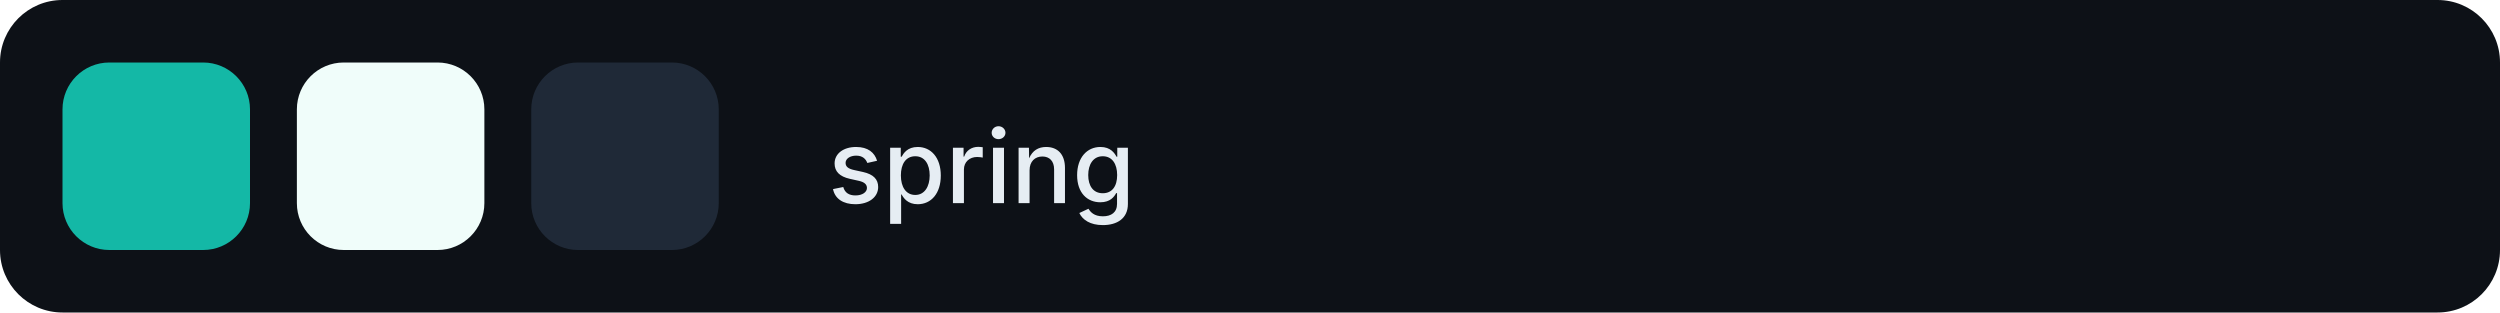
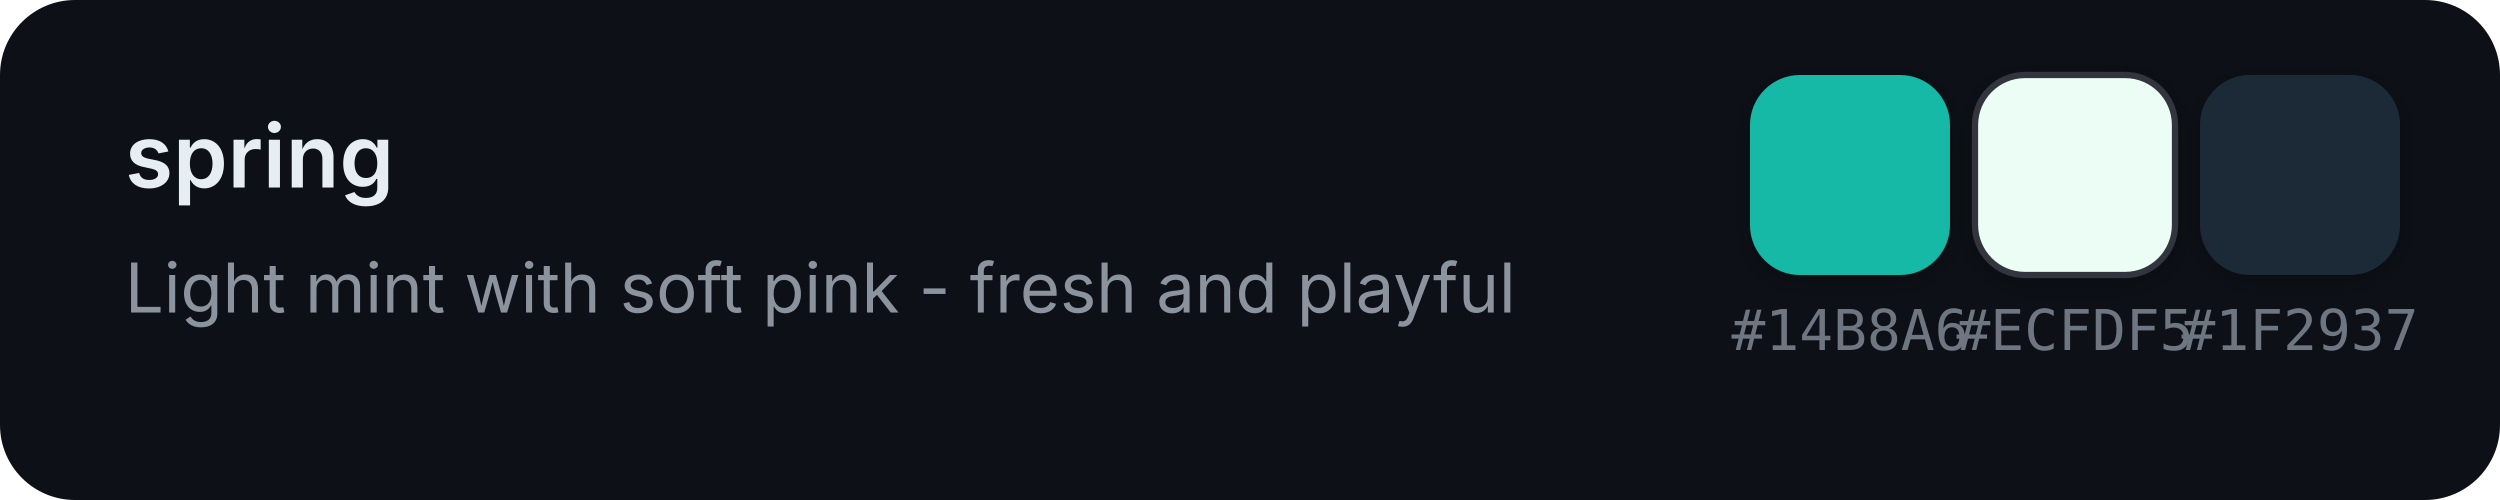
- <svg xmlns="http://www.w3.org/2000/svg" width="320" height="40" viewBox="0 0 320 40">
-   <rect width="320" height="40" fill="#0d1117" rx="8" />
-   <text x="106" y="26" font-family="system-ui, -apple-system, sans-serif" font-size="13" font-weight="500" fill="#e6edf3">spring</text>
-   <rect x="8" y="8" width="24" height="24" rx="6" fill="#14B8A6" />
-   <rect x="38" y="8" width="24" height="24" rx="6" fill="#F0FDFA" />
-   <rect x="68" y="8" width="24" height="24" rx="6" fill="#1F2937" />
+ <svg xmlns="http://www.w3.org/2000/svg" width="400" height="80" viewBox="0 0 400 80">
+   <defs>
+     <style>
+       .bg { fill: #0d1117; }
+       .text { font-family: system-ui, -apple-system, sans-serif; fill: #e6edf3; }
+       .label { font-size: 14px; font-weight: 600; }
+       .desc { font-size: 11px; fill: #8b949e; }
+       .hex { font-size: 9px; fill: #6e7681; font-family: 'JetBrains Mono', monospace; }
+     </style>
+     <filter id="shadow" x="-20%" y="-20%" width="140%" height="140%">
+       <feDropShadow dx="0" dy="1" stdDeviation="2" flood-opacity="0.3" />
+     </filter>
+   </defs>
+   <rect width="400" height="80" fill="#0d1117" rx="12" />
+   <text x="20" y="30" class="text label">spring</text>
+   <text x="20" y="50" class="text desc">Light mint with soft pink - fresh and playful</text>
+   <rect x="280" y="12" width="32" height="32" rx="8" fill="#14B8A6" filter="url(#shadow)" />
+   <text x="296" y="56" class="hex" text-anchor="middle">#14B8A6</text>
+   <rect x="316" y="12" width="32" height="32" rx="8" fill="#ECFDF5" stroke="#30363d" stroke-width="1" filter="url(#shadow)" />
+   <text x="332" y="56" class="hex" text-anchor="middle">#ECFDF5</text>
+   <rect x="352" y="12" width="32" height="32" rx="8" fill="#1F2937" filter="url(#shadow)" />
+   <text x="368" y="56" class="hex" text-anchor="middle">#1F2937</text>
</svg>
